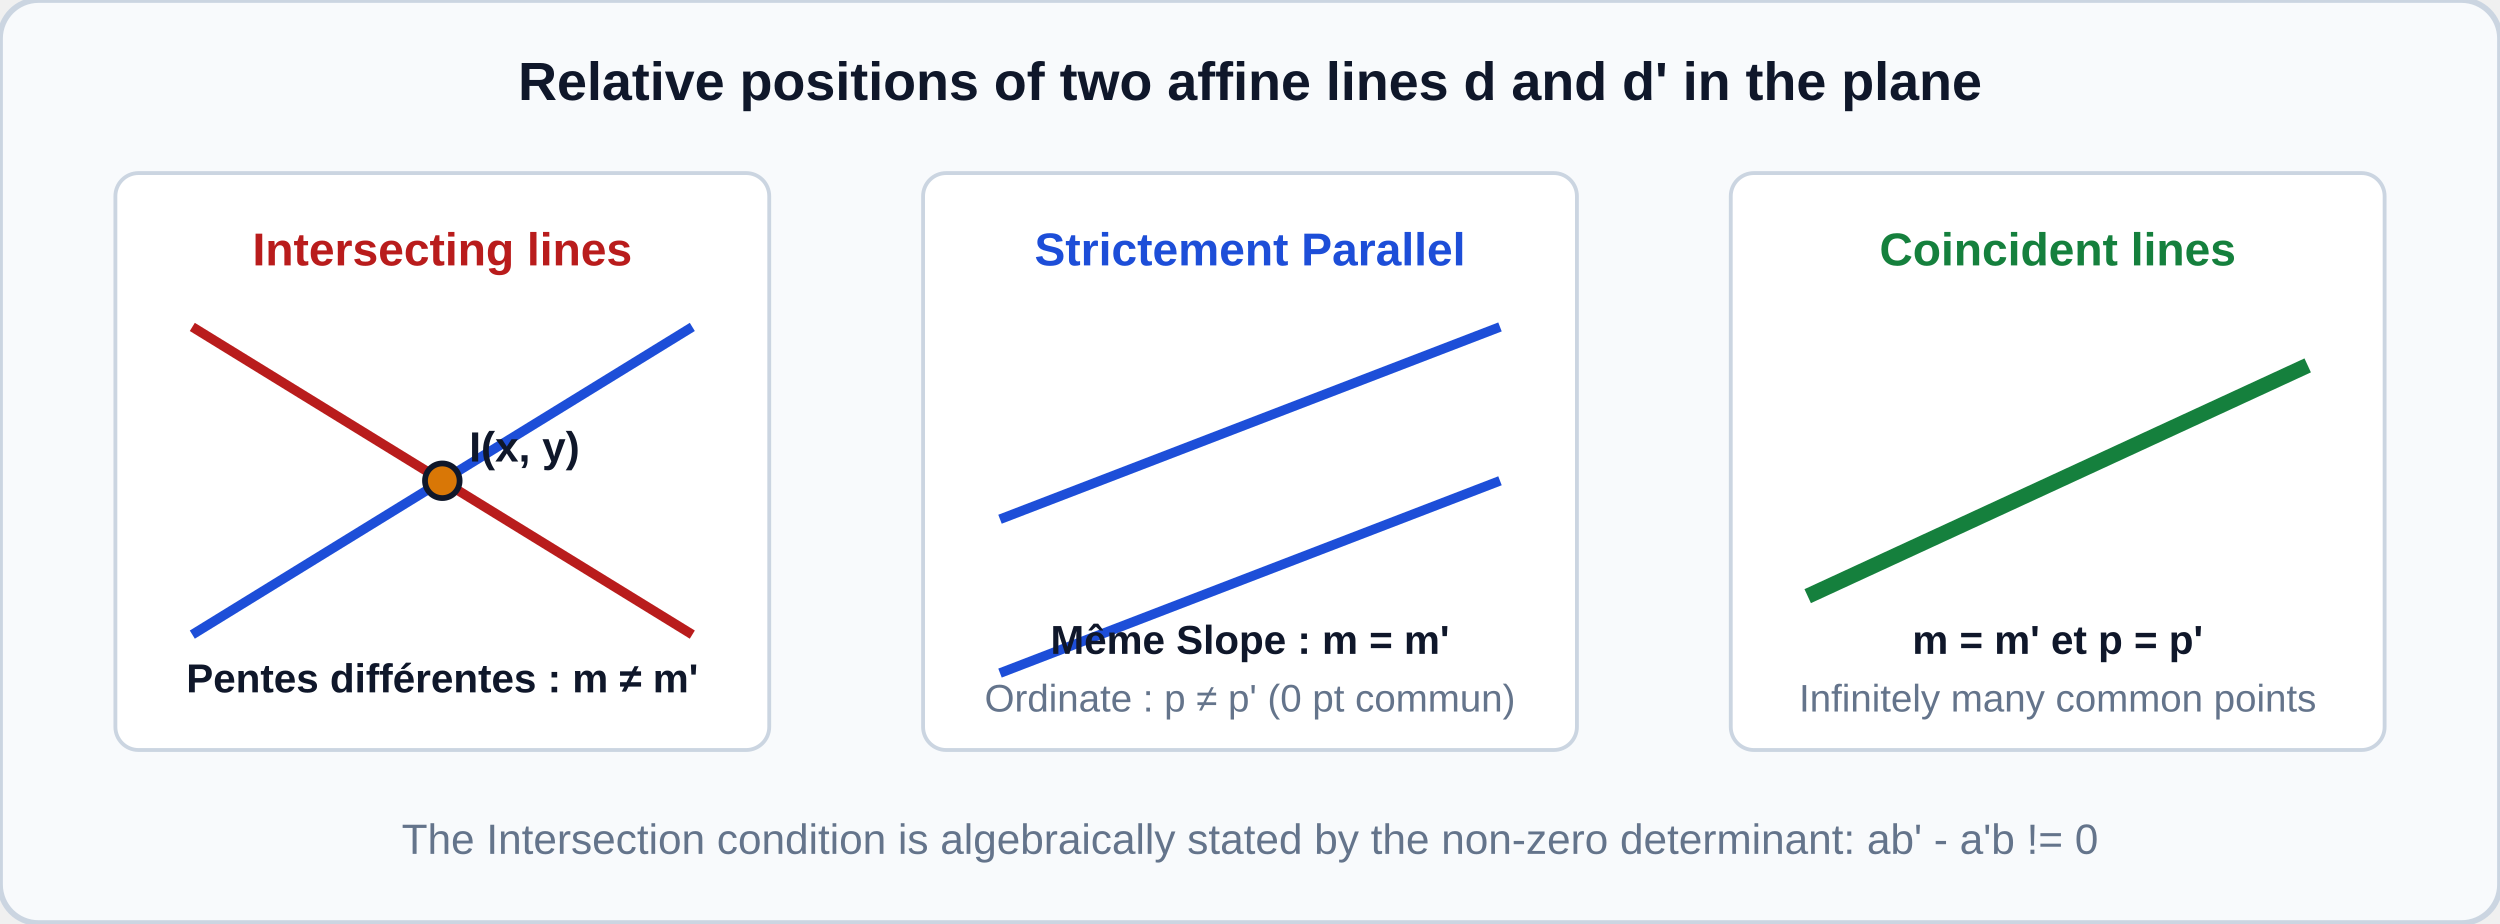
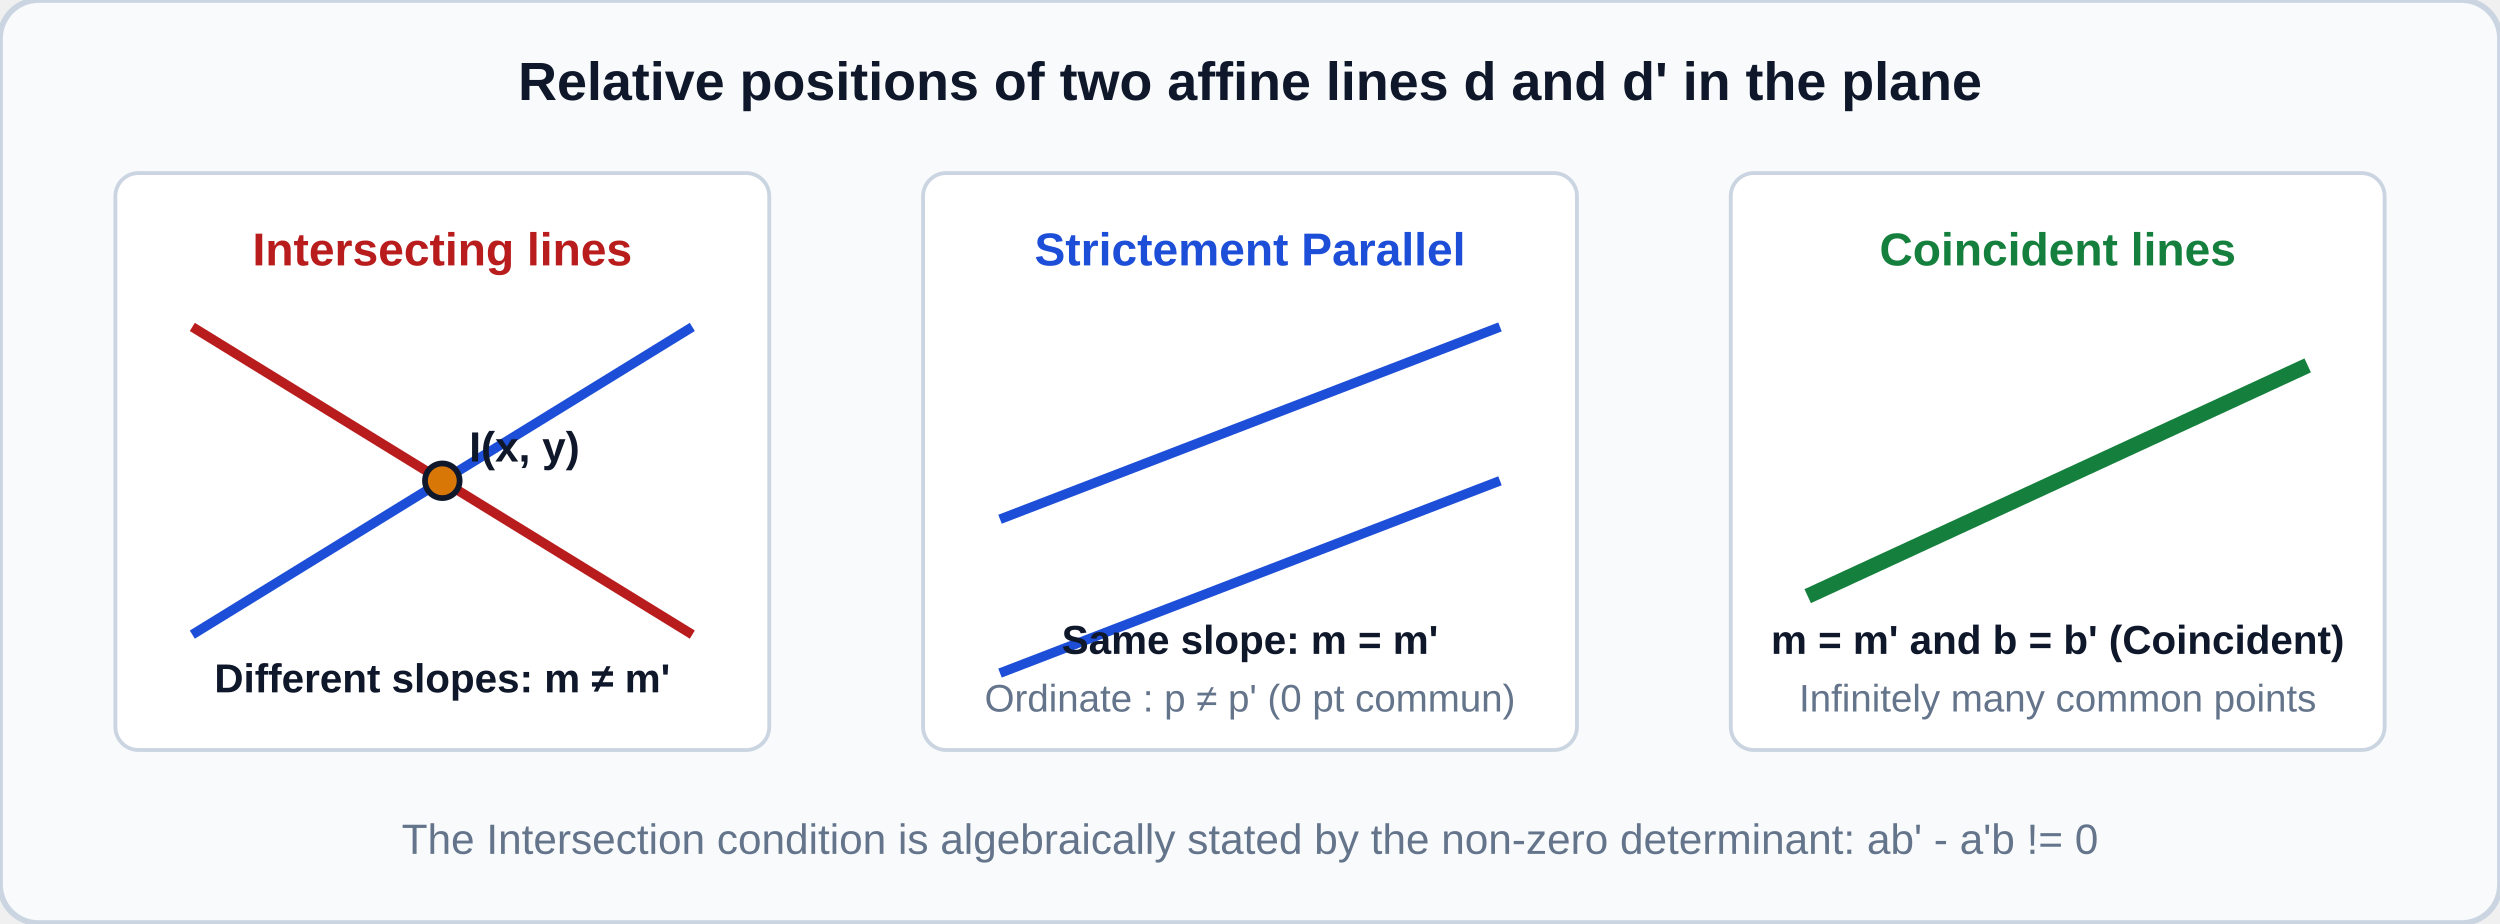
<svg xmlns="http://www.w3.org/2000/svg" viewBox="0 0 650 240" width="100%" height="240">
  <rect width="650" height="240" fill="#f8fafc" rx="10" stroke="#cbd5e1" stroke-width="1.5" />
  <text x="325" y="26" font-family="Liberation Sans, sans-serif" font-size="14" font-weight="bold" fill="#0f172a" text-anchor="middle">Relative positions of two affine lines d and d' in the plane</text>
  <g transform="translate(30, 45)">
    <rect width="170" height="150" rx="6" fill="#ffffff" stroke="#cbd5e1" stroke-width="1" />
    <text x="85" y="24" font-family="Liberation Sans, sans-serif" font-size="12" font-weight="bold" fill="#b91c1c" text-anchor="middle">Intersecting lines</text>
    <line x1="20" y1="120" x2="150" y2="40" stroke="#1d4ed8" stroke-width="2.5" />
    <line x1="20" y1="40" x2="150" y2="120" stroke="#b91c1c" stroke-width="2.5" />
    <circle cx="85" cy="80" r="4.5" fill="#d97706" stroke="#0f172a" stroke-width="1.5" />
    <text x="92" y="75" font-family="Liberation Sans, sans-serif" font-size="11" font-weight="bold" fill="#0f172a">I(x, y)</text>
-     <text x="85" y="135" font-family="Liberation Sans, sans-serif" font-size="10.5" font-weight="bold" fill="#0f172a" text-anchor="middle">Pentes différentes : m ≠ m'</text>
+     <text x="85" y="135" font-family="Liberation Sans, sans-serif" font-size="10.5" font-weight="bold" fill="#0f172a" text-anchor="middle">Different slopes: m ≠ m'</text>
  </g>
  <g transform="translate(240, 45)">
    <rect width="170" height="150" rx="6" fill="#ffffff" stroke="#cbd5e1" stroke-width="1" />
    <text x="85" y="24" font-family="Liberation Sans, sans-serif" font-size="12" font-weight="bold" fill="#1d4ed8" text-anchor="middle">Strictement Parallel</text>
    <line x1="20" y1="90" x2="150" y2="40" stroke="#1d4ed8" stroke-width="2.5" />
    <line x1="20" y1="130" x2="150" y2="80" stroke="#1d4ed8" stroke-width="2.5" />
-     <text x="85" y="125" font-family="Liberation Sans, sans-serif" font-size="10.5" font-weight="bold" fill="#0f172a" text-anchor="middle">Même Slope : m = m'</text>
+     <text x="85" y="125" font-family="Liberation Sans, sans-serif" font-size="10.5" font-weight="bold" fill="#0f172a" text-anchor="middle">Same slope: m = m'</text>
    <text x="85" y="140" font-family="Liberation Sans, sans-serif" font-size="10" fill="#64748b" text-anchor="middle">Ordinate : p ≠ p' (0 pt commun)</text>
  </g>
  <g transform="translate(450, 45)">
    <rect width="170" height="150" rx="6" fill="#ffffff" stroke="#cbd5e1" stroke-width="1" />
    <text x="85" y="24" font-family="Liberation Sans, sans-serif" font-size="12" font-weight="bold" fill="#15803d" text-anchor="middle">Coincident lines</text>
    <line x1="20" y1="110" x2="150" y2="50" stroke="#15803d" stroke-width="4" />
-     <text x="85" y="125" font-family="Liberation Sans, sans-serif" font-size="10.5" font-weight="bold" fill="#0f172a" text-anchor="middle">m = m' et p = p'</text>
+     <text x="85" y="125" font-family="Liberation Sans, sans-serif" font-size="10.5" font-weight="bold" fill="#0f172a" text-anchor="middle">m = m' and b = b' (Coincident)</text>
    <text x="85" y="140" font-family="Liberation Sans, sans-serif" font-size="10" fill="#64748b" text-anchor="middle">Infinitely many common points</text>
  </g>
  <text x="325" y="222" font-family="Liberation Sans, sans-serif" font-size="11" fill="#64748b" text-anchor="middle">The Intersection condition is algebraically stated by the non-zero determinant: ab' - a'b != 0</text>
</svg>
